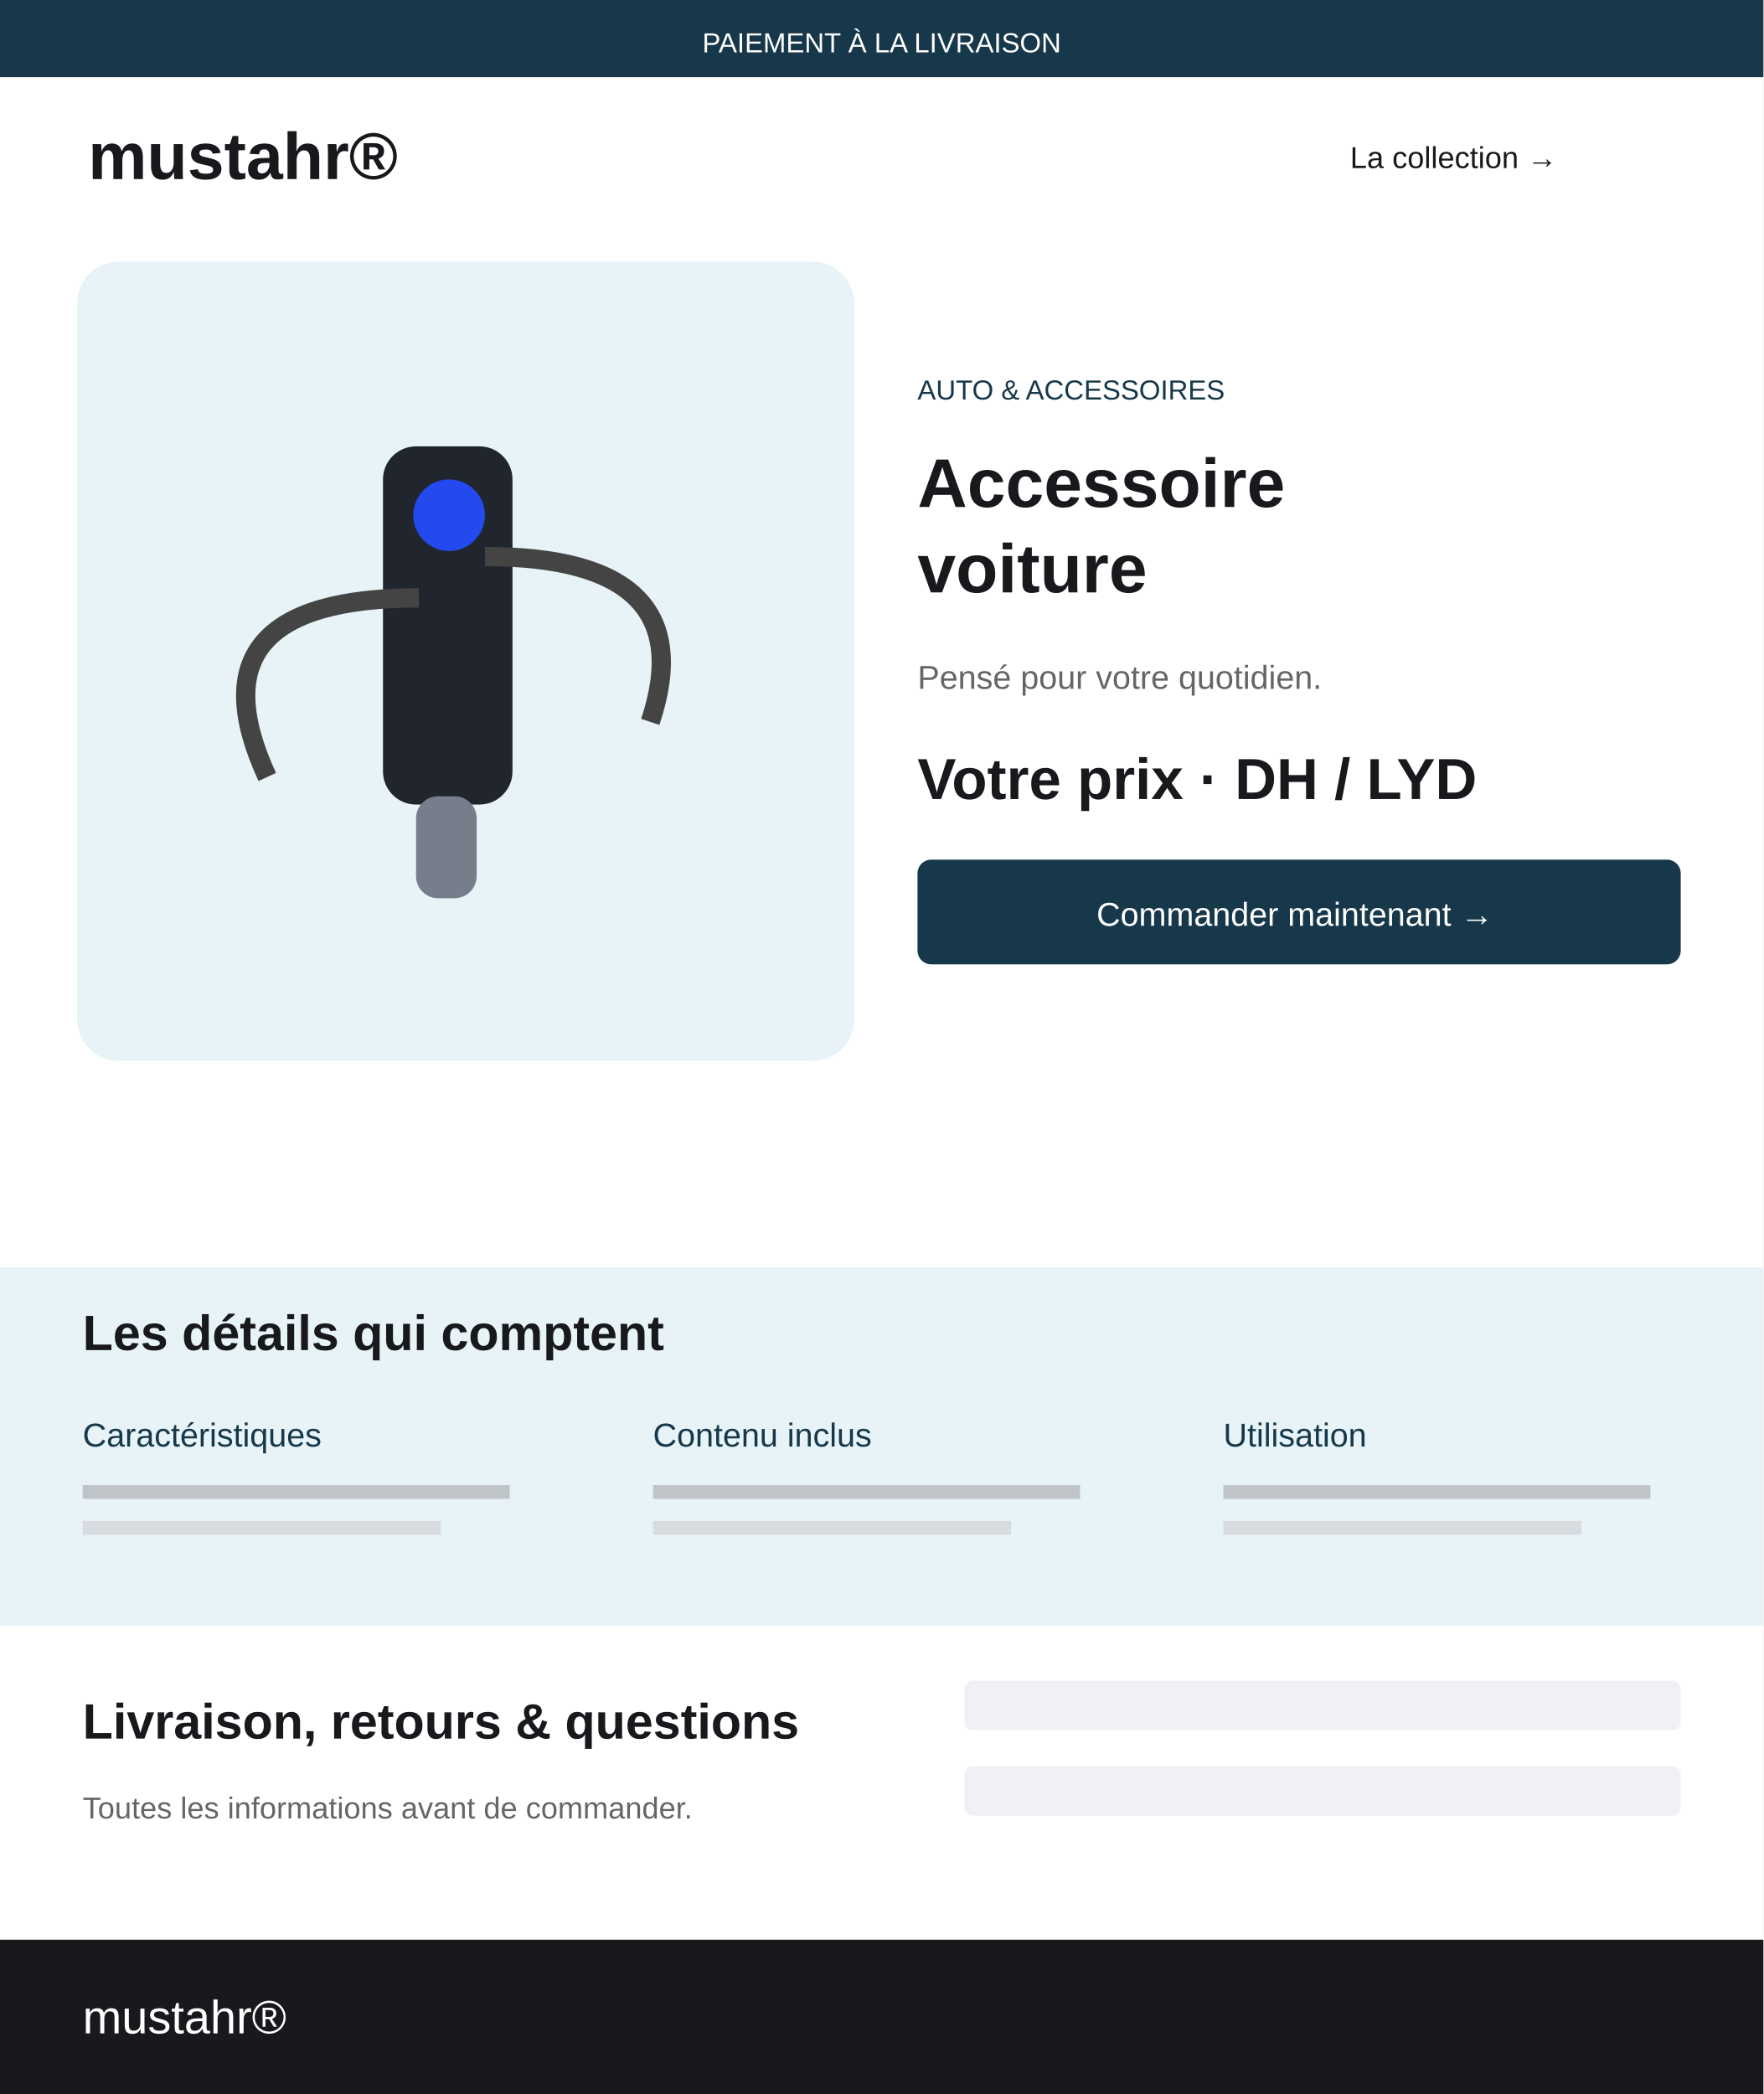
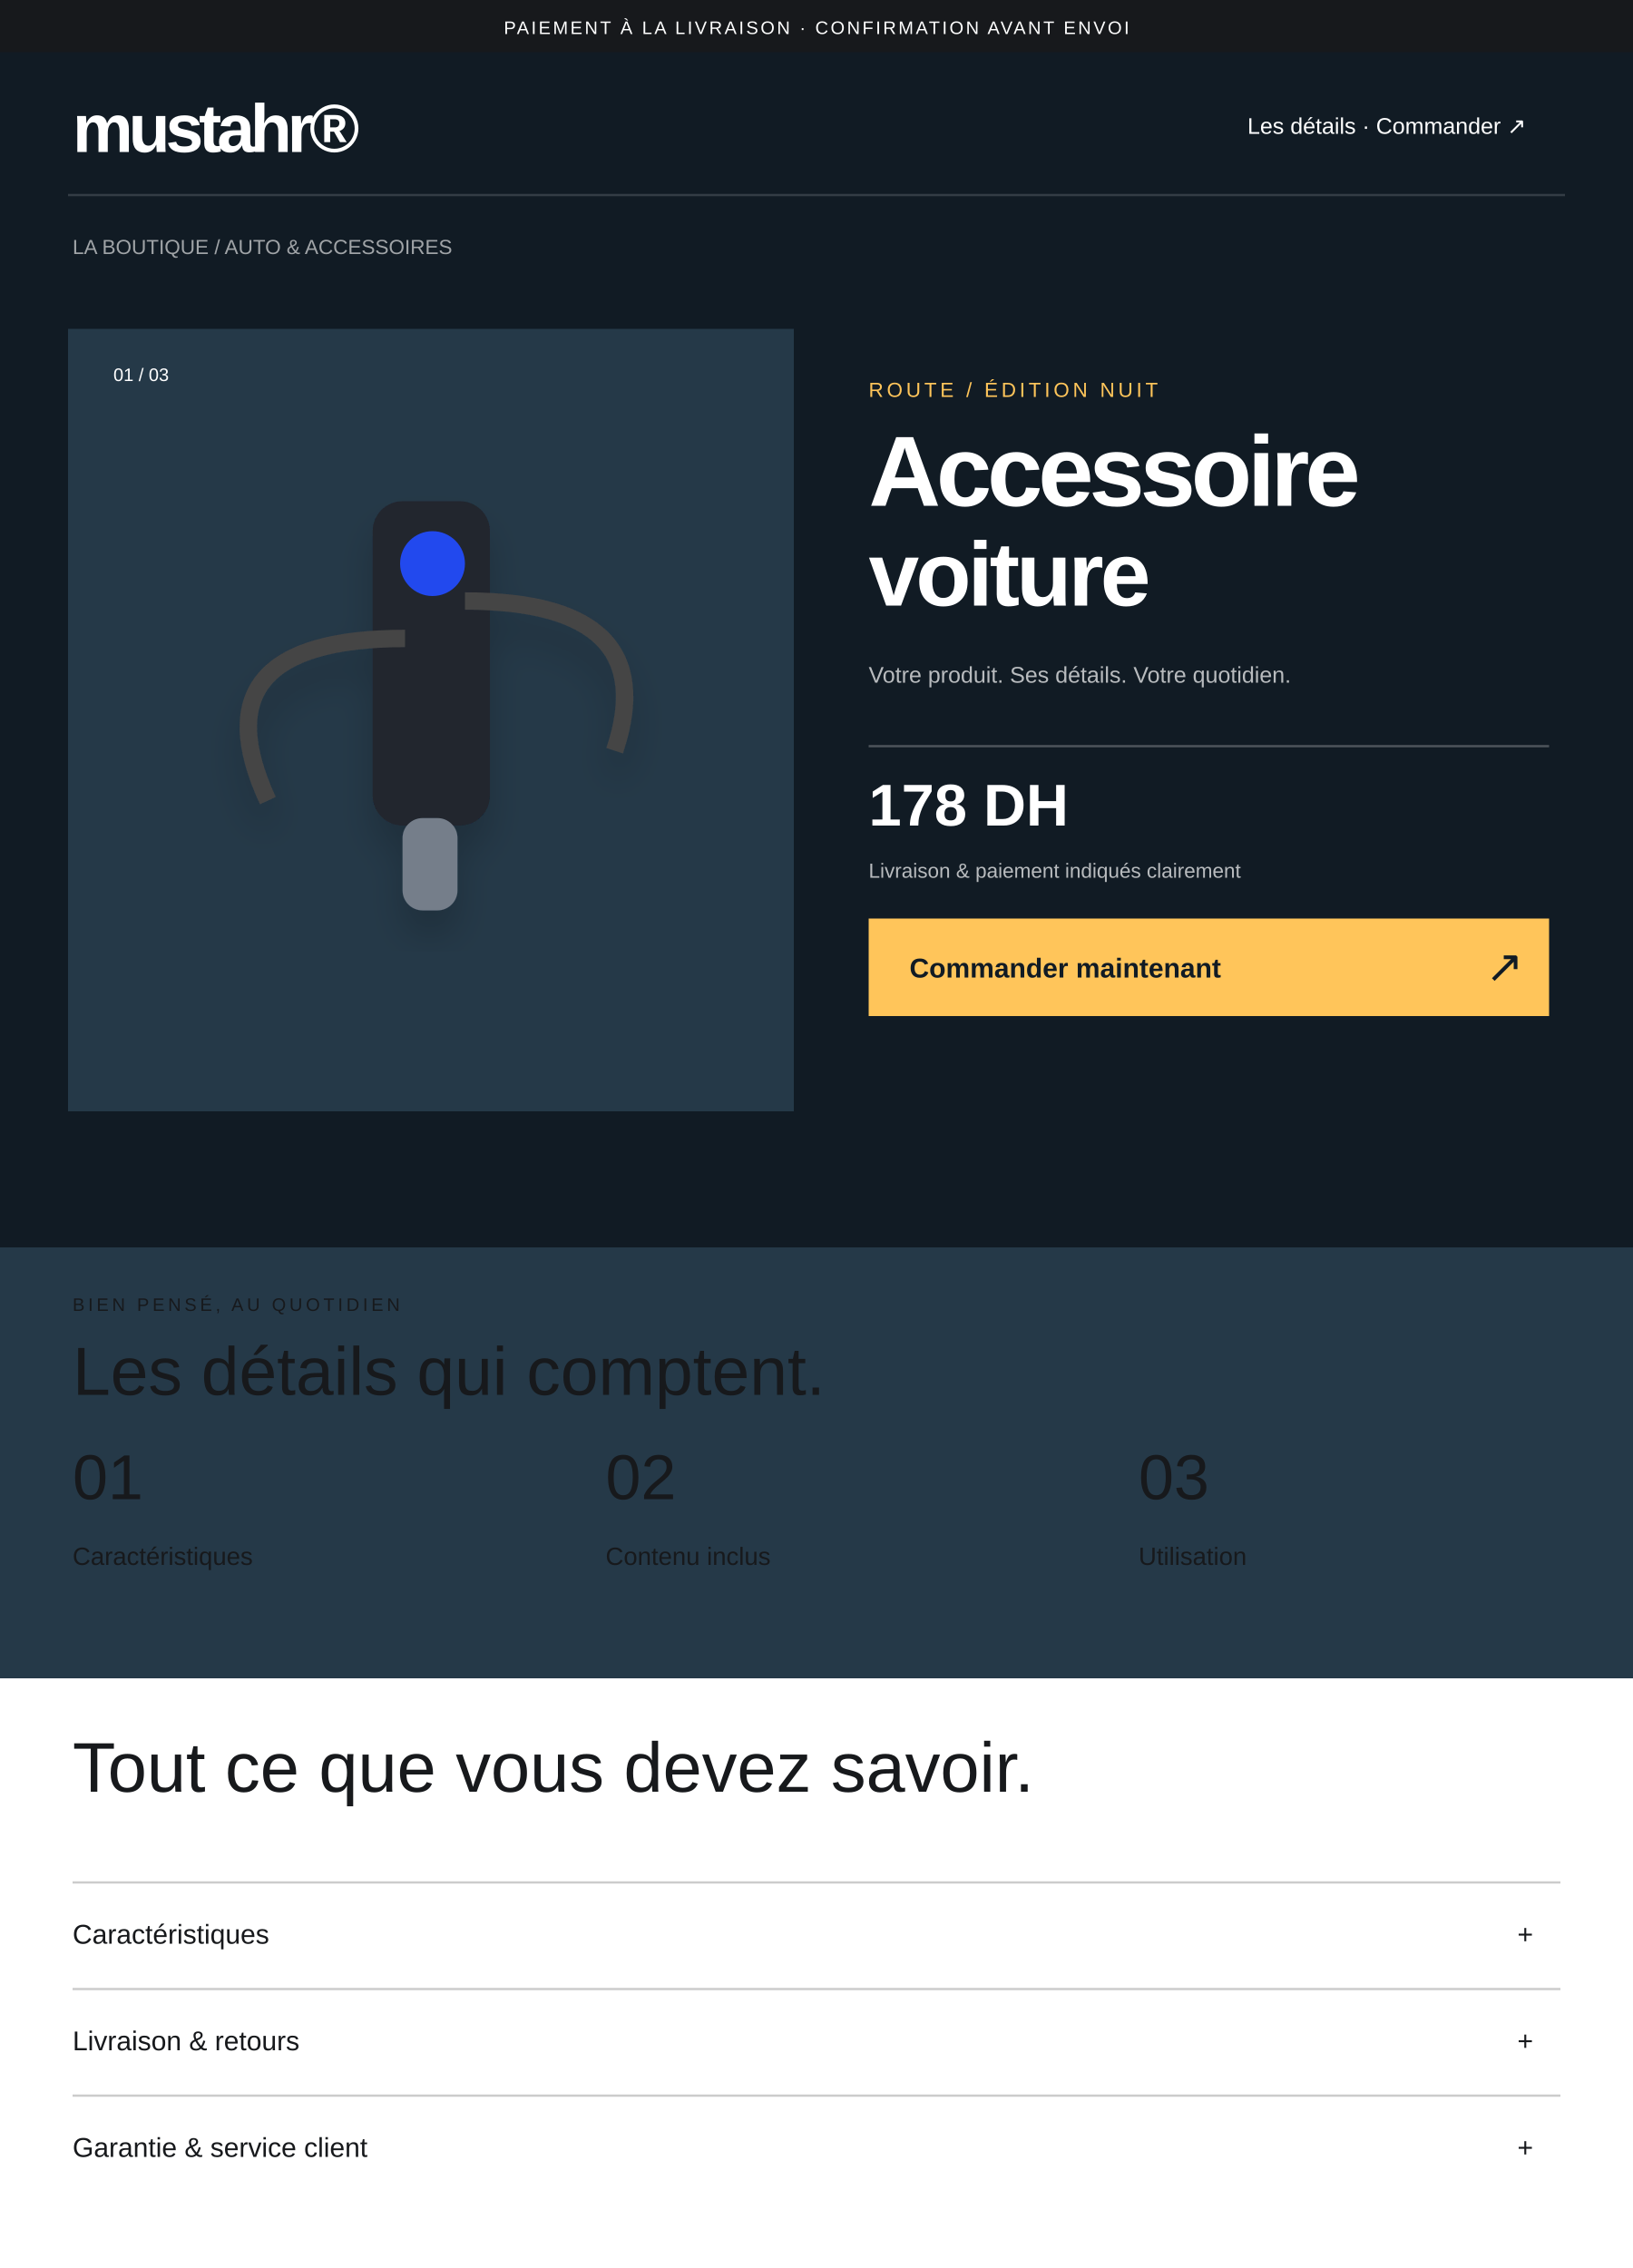
- <svg xmlns="http://www.w3.org/2000/svg" viewBox="0 0 640 760">
-   <g font-family="Arial,sans-serif" fill="#17191c">
-     <rect width="640" height="760" fill="white" />
-     <rect width="640" height="28" fill="#17384a" />
-     <text x="320" y="19" text-anchor="middle" fill="white" font-size="10">PAIEMENT À LA LIVRAISON</text>
-     <text x="32" y="65" font-size="24" font-weight="bold">mustahr®</text>
-     <text x="490" y="61" font-size="11">La collection →</text>
-     <rect x="28" y="95" width="282" height="290" rx="15" fill="#e7f3f7" />
-     <g transform="translate(26 122)">
+ <svg xmlns="http://www.w3.org/2000/svg" viewBox="0 0 720 1000">
+   <defs>
+     <linearGradient id="product" x2="1" y2="1">
+       <stop stop-color="#424b55" />
+       <stop offset=".5" stop-color="#161c22" />
+       <stop offset="1" stop-color="#586471" />
+     </linearGradient>
+     <radialGradient id="stage">
+       <stop stop-color="#253948" />
+       <stop offset="1" stop-color="#111b24" />
+     </radialGradient>
+     <filter id="shadow">
+       <feDropShadow dx="0" dy="10" stdDeviation="7" flood-opacity=".17" />
+     </filter>
+   </defs>
+   <g font-family="Arial,sans-serif">
+     <rect width="720" height="1000" fill="#111b24" />
+     <rect width="720" height="23" fill="#17191c" />
+     <text x="360" y="15" text-anchor="middle" fill="white" font-size="8" letter-spacing="1">PAIEMENT À LA LIVRAISON · CONFIRMATION AVANT ENVOI</text>
+     <text x="32" y="67" font-size="30" font-weight="bold" fill="#fff" letter-spacing="-2">mustahr®</text>
+     <text x="550" y="59" font-size="10" fill="#fff">Les détails · Commander ↗</text>
+     <path d="M30 86h660" stroke="#fff" opacity=".15" />
+     <text x="32" y="112" font-size="9" fill="#fff" opacity=".6">LA BOUTIQUE / AUTO &amp; ACCESSOIRES</text>
+     <rect x="30" y="145" width="320" height="345" rx="0" fill="#253948" />
+     <g transform="translate(40 177) scale(1.1)" filter="url(#shadow)">
      <rect x="113" y="40" width="47" height="130" rx="12" fill="#20252e" />
      <rect x="125" y="167" width="22" height="37" rx="8" fill="#757e8a" />
      <circle cx="137" cy="65" r="13" fill="#2449ee" />
      <path d="M150 80q80 0 60 60M126 95q-85 0-55 65" fill="none" stroke="#444" stroke-width="7" />
    </g>
-     <text x="333" y="145" font-size="10" fill="#17384a">AUTO &amp; ACCESSOIRES</text>
-     <text x="333" y="184" font-size="25" font-weight="bold">Accessoire</text>
-     <text x="333" y="215" font-size="25" font-weight="bold">voiture</text>
-     <text x="333" y="250" font-size="12" fill="#666">Pensé pour votre quotidien.</text>
-     <text x="333" y="290" font-size="21" font-weight="bold">Votre prix · DH / LYD</text>
-     <rect x="333" y="312" width="277" height="38" rx="5" fill="#17384a" />
-     <text x="470" y="336" text-anchor="middle" fill="white" font-size="12">Commander maintenant →</text>
-     <rect x="0" y="460" width="640" height="130" fill="#e7f3f7" />
-     <text x="30" y="490" font-size="18" font-weight="bold">Les détails qui comptent</text>
-     <text x="30" y="525" font-size="12" fill="#17384a">Caractéristiques</text>
-     <rect x="30" y="539" width="155" height="5" fill="#bfc4c9" />
-     <rect x="30" y="552" width="130" height="5" fill="#d8dce0" />
-     <text x="237" y="525" font-size="12" fill="#17384a">Contenu inclus</text>
-     <rect x="237" y="539" width="155" height="5" fill="#bfc4c9" />
-     <rect x="237" y="552" width="130" height="5" fill="#d8dce0" />
-     <text x="444" y="525" font-size="12" fill="#17384a">Utilisation</text>
-     <rect x="444" y="539" width="155" height="5" fill="#bfc4c9" />
-     <rect x="444" y="552" width="130" height="5" fill="#d8dce0" />
-     <text x="30" y="631" font-size="18" font-weight="bold">Livraison, retours &amp; questions</text>
-     <text x="30" y="660" font-size="11" fill="#666">Toutes les informations avant de commander.</text>
-     <rect x="350" y="610" width="260" height="18" rx="3" fill="#f0f1f5" />
-     <rect x="350" y="641" width="260" height="18" rx="3" fill="#f0f1f5" />
-     <rect y="704" width="640" height="56" fill="#17191c" />
-     <text x="30" y="738" fill="white" font-size="17">mustahr®</text>
+     <text x="50" y="168" font-size="8" fill="#fff">01 / 03</text>
+     <text x="383" y="175" text-anchor="start" fill="#ffc55a" font-size="9" letter-spacing="1.5">ROUTE / ÉDITION NUIT</text>
+     <text x="383" y="223" text-anchor="start" fill="#fff" font-family="Arial,sans-serif" font-size="44" font-weight="800" font-style="normal" letter-spacing="-2">Accessoire</text>
+     <text x="383" y="267" text-anchor="start" fill="#fff" font-family="Arial,sans-serif" font-size="40" font-weight="800" letter-spacing="-1.5">voiture</text>
+     <text x="383" y="301" text-anchor="start" fill="#fff" font-size="10" opacity=".7">Votre produit. Ses détails. Votre quotidien.</text>
+     <path d="M383 329h300" stroke="#fff" opacity=".25" />
+     <text x="383" y="364" text-anchor="start" fill="#fff" font-size="26" font-weight="bold">178 DH</text>
+     <text x="383" y="387" text-anchor="start" fill="#fff" font-size="9" opacity=".7">Livraison &amp; paiement indiqués clairement</text>
+     <rect x="383" y="405" width="300" height="43" rx="0" fill="#ffc55a" />
+     <text x="401" y="431" fill="#111b24" font-size="12" font-weight="bold">Commander maintenant</text>
+     <text x="655" y="433" fill="#111b24" font-size="20">↗</text>
+     <rect y="550" width="720" height="190" rx="0" fill="#253948" />
+     <text x="32" y="578" fill="#17191c" font-size="8" letter-spacing="1.5">BIEN PENSÉ, AU QUOTIDIEN</text>
+     <text x="32" y="615" fill="#17191c" font-family="Arial,sans-serif" font-size="30">Les détails qui comptent.</text>
+     <text x="32" y="661" fill="#17191c" font-size="28">01</text>
+     <text x="32" y="690" fill="#17191c" font-size="11">Caractéristiques</text>
+     <text x="267" y="661" fill="#17191c" font-size="28">02</text>
+     <text x="267" y="690" fill="#17191c" font-size="11">Contenu inclus</text>
+     <text x="502" y="661" fill="#17191c" font-size="28">03</text>
+     <text x="502" y="690" fill="#17191c" font-size="11">Utilisation</text>
+     <rect y="740" width="720" height="260" fill="#fff" />
+     <text x="32" y="790" fill="#17191c" font-family="Arial,sans-serif" font-size="31">Tout ce que vous devez savoir.</text>
+     <path d="M32 830h656" stroke="#ccc" />
+     <text x="32" y="857" font-size="12" fill="#17191c">Caractéristiques</text>
+     <text x="669" y="857" fill="#17191c">+</text>
+     <path d="M32 877h656" stroke="#ccc" />
+     <text x="32" y="904" font-size="12" fill="#17191c">Livraison &amp; retours</text>
+     <text x="669" y="904" fill="#17191c">+</text>
+     <path d="M32 924h656" stroke="#ccc" />
+     <text x="32" y="951" font-size="12" fill="#17191c">Garantie &amp; service client</text>
+     <text x="669" y="951" fill="#17191c">+</text>
  </g>
</svg>
